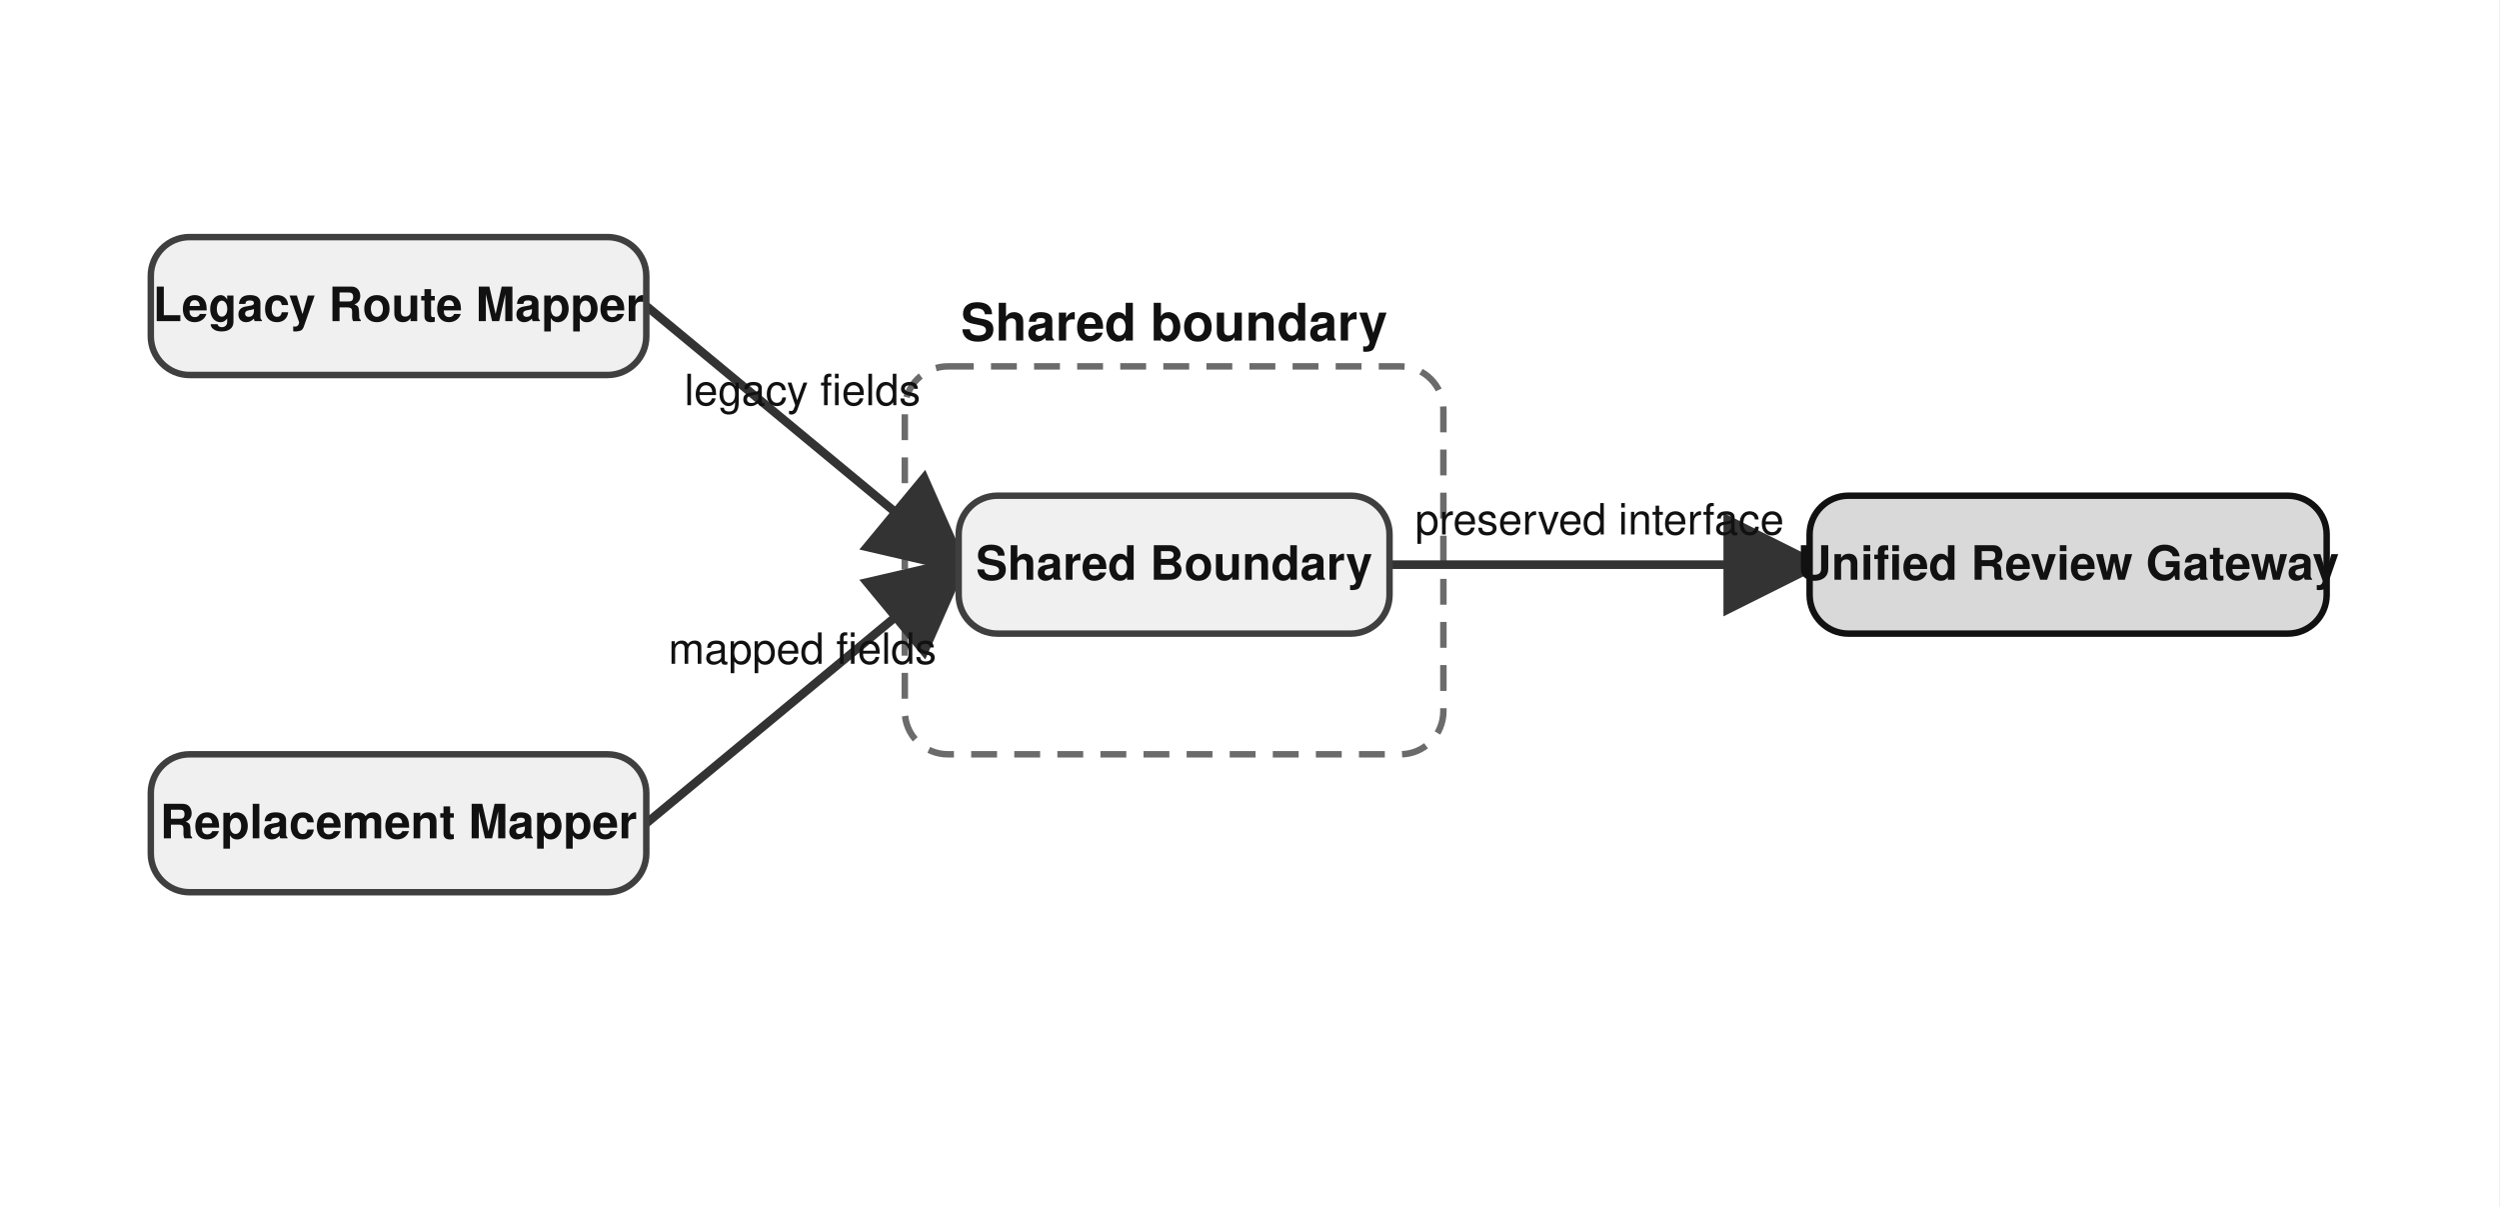
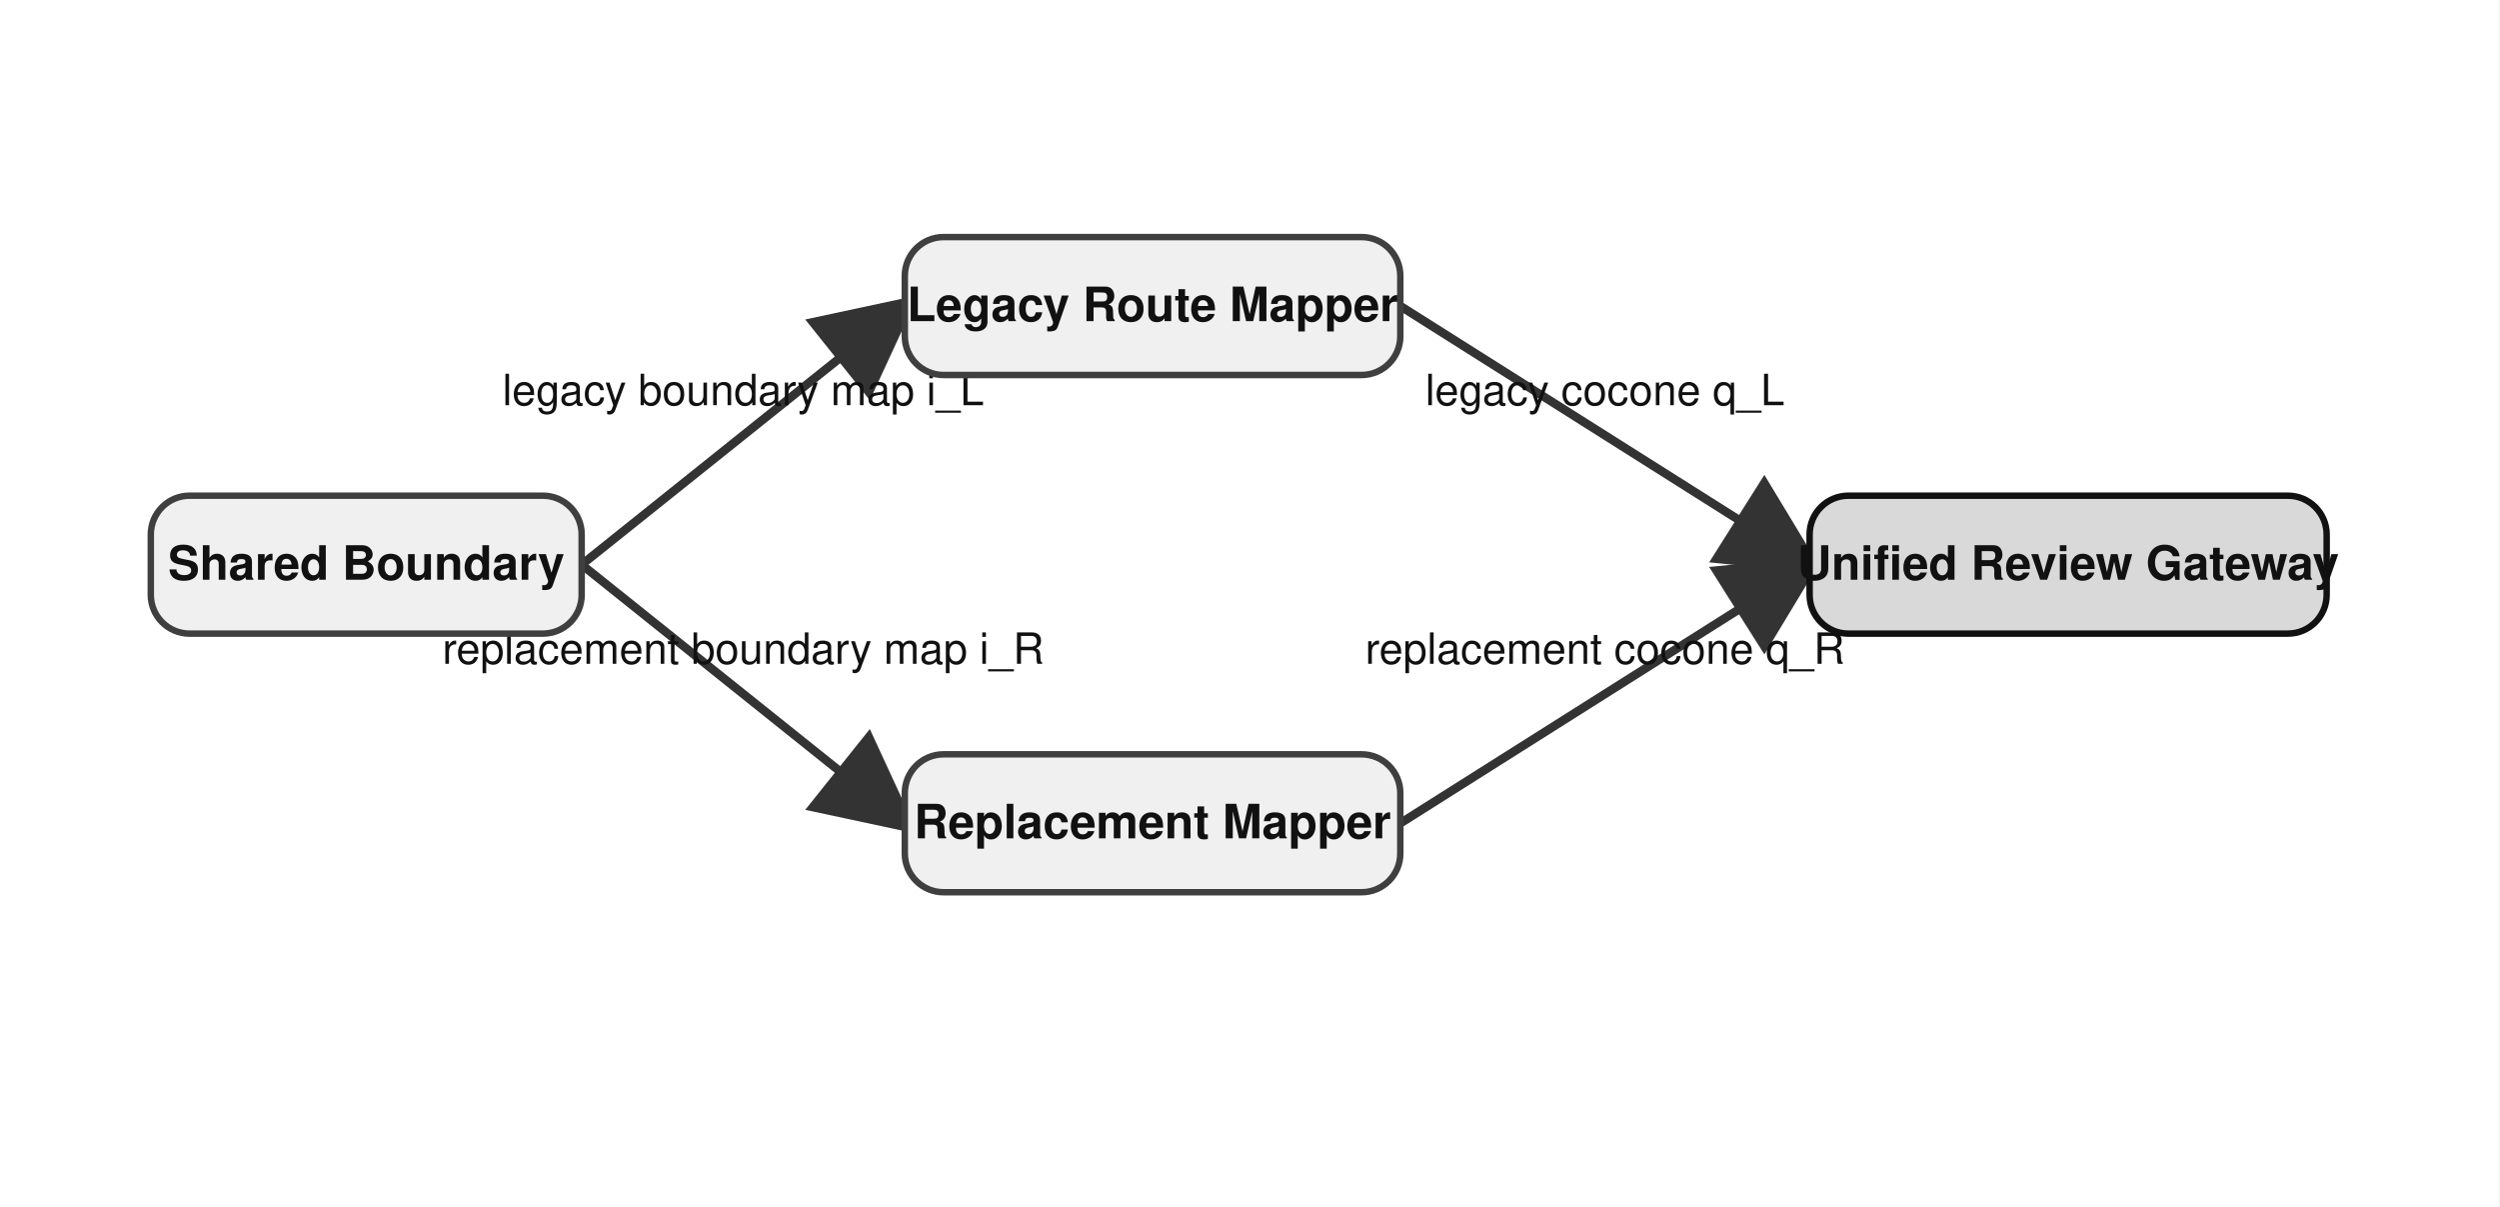
<svg xmlns="http://www.w3.org/2000/svg" width="1160" height="560" viewBox="0 0 1160 560">
  <rect width="100%" height="100%" fill="#ffffff" />
  <defs>
    <marker id="arrow-print" markerWidth="12" markerHeight="12" refX="10" refY="6" orient="auto">
      <path d="M0,0 L12,6 L0,12 z" fill="#333333" />
    </marker>
  </defs>
  <g style="color:#111111">
-     <rect x="420" y="170" width="250" height="180" rx="20" ry="20" fill="#ffffff" fill-opacity="0.55" stroke="#6b6b6b" stroke-width="3" stroke-dasharray="12 8" />
-     <text x="545.0" y="158" fill="currentColor" font-family="Helvetica, Arial, sans-serif" font-size="24" font-weight="600" text-anchor="middle">Shared boundary</text>
-     <line x1="300" y1="142.0" x2="445" y2="262.0" stroke="#333333" stroke-width="4" marker-end="url(#arrow-print)" />
-     <text x="372.5" y="188.0" fill="currentColor" font-family="Helvetica, Arial, sans-serif" font-size="20" font-weight="500" text-anchor="middle">legacy fields</text>
-     <line x1="300" y1="382.0" x2="445" y2="262.0" stroke="#333333" stroke-width="4" marker-end="url(#arrow-print)" />
-     <text x="372.5" y="308.0" fill="currentColor" font-family="Helvetica, Arial, sans-serif" font-size="20" font-weight="500" text-anchor="middle">mapped fields</text>
-     <line x1="645" y1="262.0" x2="840" y2="262.0" stroke="#333333" stroke-width="4" marker-end="url(#arrow-print)" />
-     <text x="742.5" y="248.0" fill="currentColor" font-family="Helvetica, Arial, sans-serif" font-size="20" font-weight="500" text-anchor="middle">preserved interface</text>
-     <rect x="70" y="110" width="230" height="64" rx="18" ry="18" fill="#f0f0f0" stroke="#3f3f3f" stroke-width="3" />
-     <text x="185.0" y="149.0" fill="currentColor" font-family="Helvetica, Arial, sans-serif" font-size="22" font-weight="600" text-anchor="middle">Legacy Route Mapper</text>
-     <rect x="70" y="350" width="230" height="64" rx="18" ry="18" fill="#f0f0f0" stroke="#3f3f3f" stroke-width="3" />
-     <text x="185.0" y="389.0" fill="currentColor" font-family="Helvetica, Arial, sans-serif" font-size="22" font-weight="600" text-anchor="middle">Replacement Mapper</text>
-     <rect x="445" y="230" width="200" height="64" rx="18" ry="18" fill="#f0f0f0" stroke="#3f3f3f" stroke-width="3" />
-     <text x="545.0" y="269.0" fill="currentColor" font-family="Helvetica, Arial, sans-serif" font-size="22" font-weight="600" text-anchor="middle">Shared Boundary</text>
+     <line x1="270" y1="262.0" x2="420" y2="142.0" stroke="#333333" stroke-width="4" marker-end="url(#arrow-print)" />
+     <text x="345.0" y="188.0" fill="currentColor" font-family="Helvetica, Arial, sans-serif" font-size="20" font-weight="500" text-anchor="middle">legacy boundary map i_L</text>
+     <line x1="270" y1="262.0" x2="420" y2="382.0" stroke="#333333" stroke-width="4" marker-end="url(#arrow-print)" />
+     <text x="345.0" y="308.0" fill="currentColor" font-family="Helvetica, Arial, sans-serif" font-size="20" font-weight="500" text-anchor="middle">replacement boundary map i_R</text>
+     <line x1="650" y1="142.0" x2="840" y2="262.0" stroke="#333333" stroke-width="4" marker-end="url(#arrow-print)" />
+     <text x="745.0" y="188.0" fill="currentColor" font-family="Helvetica, Arial, sans-serif" font-size="20" font-weight="500" text-anchor="middle">legacy cocone q_L</text>
+     <line x1="650" y1="382.0" x2="840" y2="262.0" stroke="#333333" stroke-width="4" marker-end="url(#arrow-print)" />
+     <text x="745.0" y="308.0" fill="currentColor" font-family="Helvetica, Arial, sans-serif" font-size="20" font-weight="500" text-anchor="middle">replacement cocone q_R</text>
+     <rect x="70" y="230" width="200" height="64" rx="18" ry="18" fill="#f0f0f0" stroke="#3f3f3f" stroke-width="3" />
+     <text x="170.0" y="269.0" fill="currentColor" font-family="Helvetica, Arial, sans-serif" font-size="22" font-weight="600" text-anchor="middle">Shared Boundary</text>
+     <rect x="420" y="110" width="230" height="64" rx="18" ry="18" fill="#f0f0f0" stroke="#3f3f3f" stroke-width="3" />
+     <text x="535.0" y="149.0" fill="currentColor" font-family="Helvetica, Arial, sans-serif" font-size="22" font-weight="600" text-anchor="middle">Legacy Route Mapper</text>
+     <rect x="420" y="350" width="230" height="64" rx="18" ry="18" fill="#f0f0f0" stroke="#3f3f3f" stroke-width="3" />
+     <text x="535.0" y="389.0" fill="currentColor" font-family="Helvetica, Arial, sans-serif" font-size="22" font-weight="600" text-anchor="middle">Replacement Mapper</text>
    <rect x="840" y="230" width="240" height="64" rx="18" ry="18" fill="#d9d9d9" stroke="#111111" stroke-width="3" />
    <text x="960.0" y="269.0" fill="currentColor" font-family="Helvetica, Arial, sans-serif" font-size="22" font-weight="600" text-anchor="middle">Unified Review Gateway</text>
  </g>
</svg>
